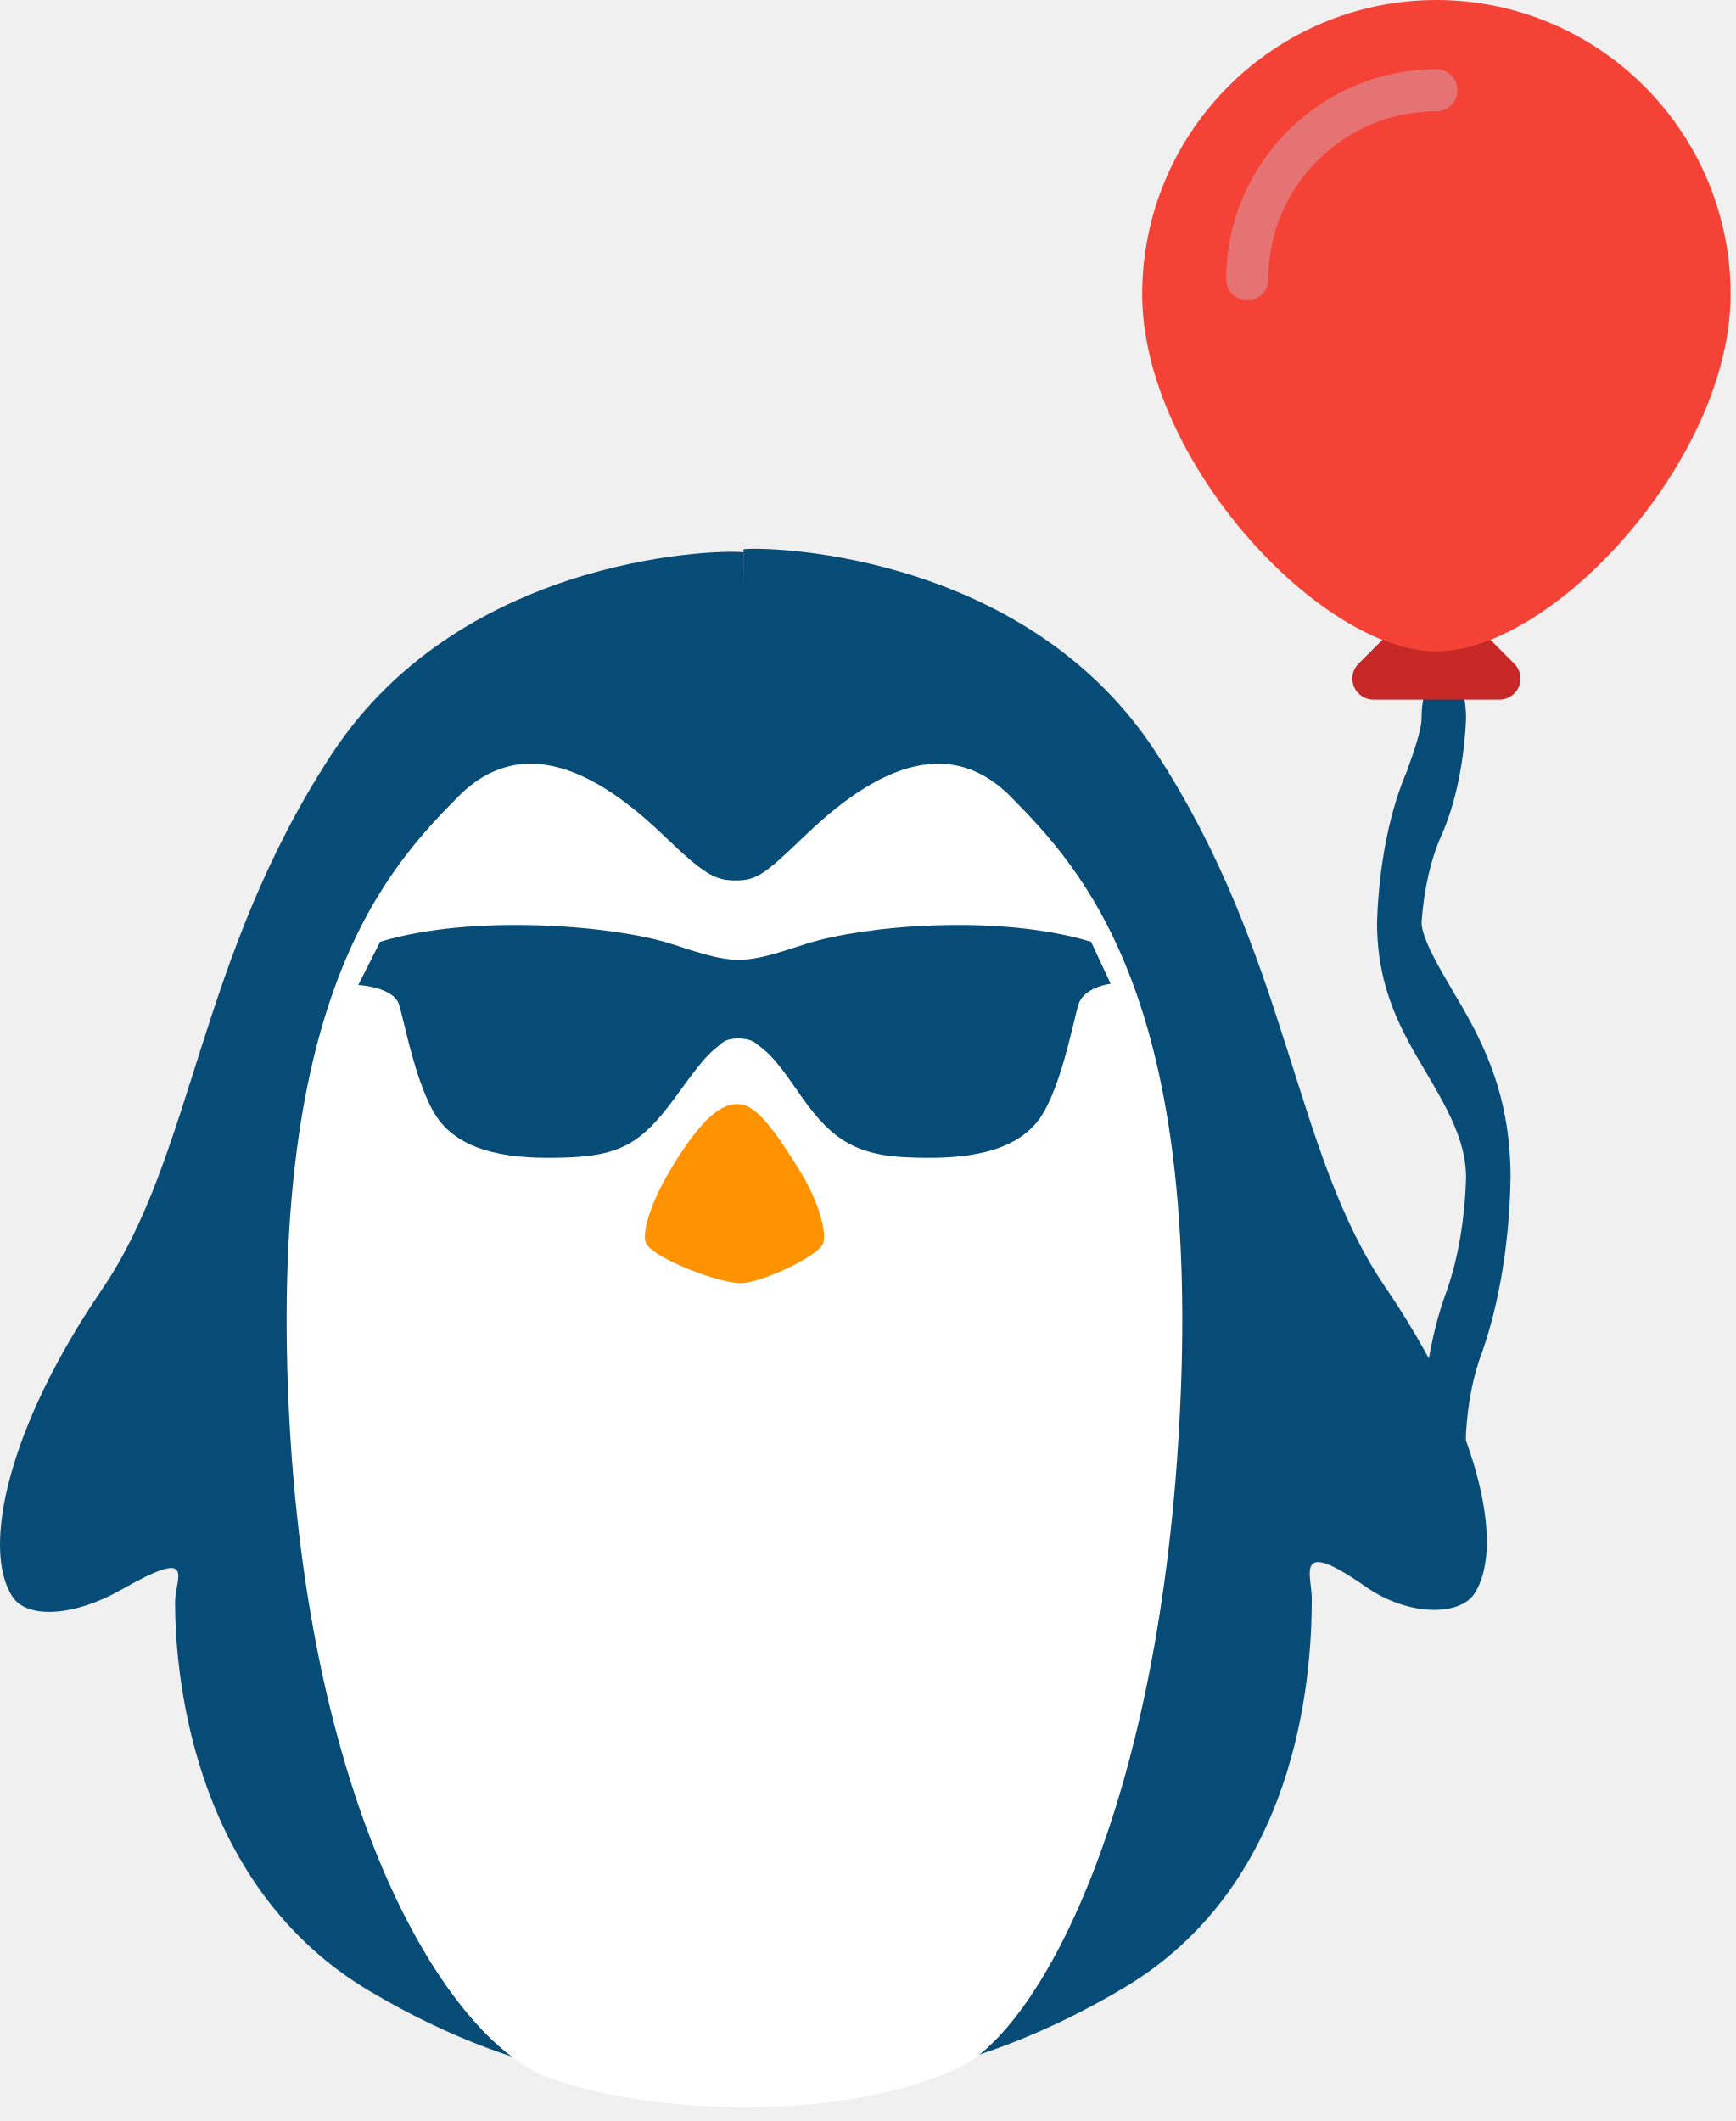
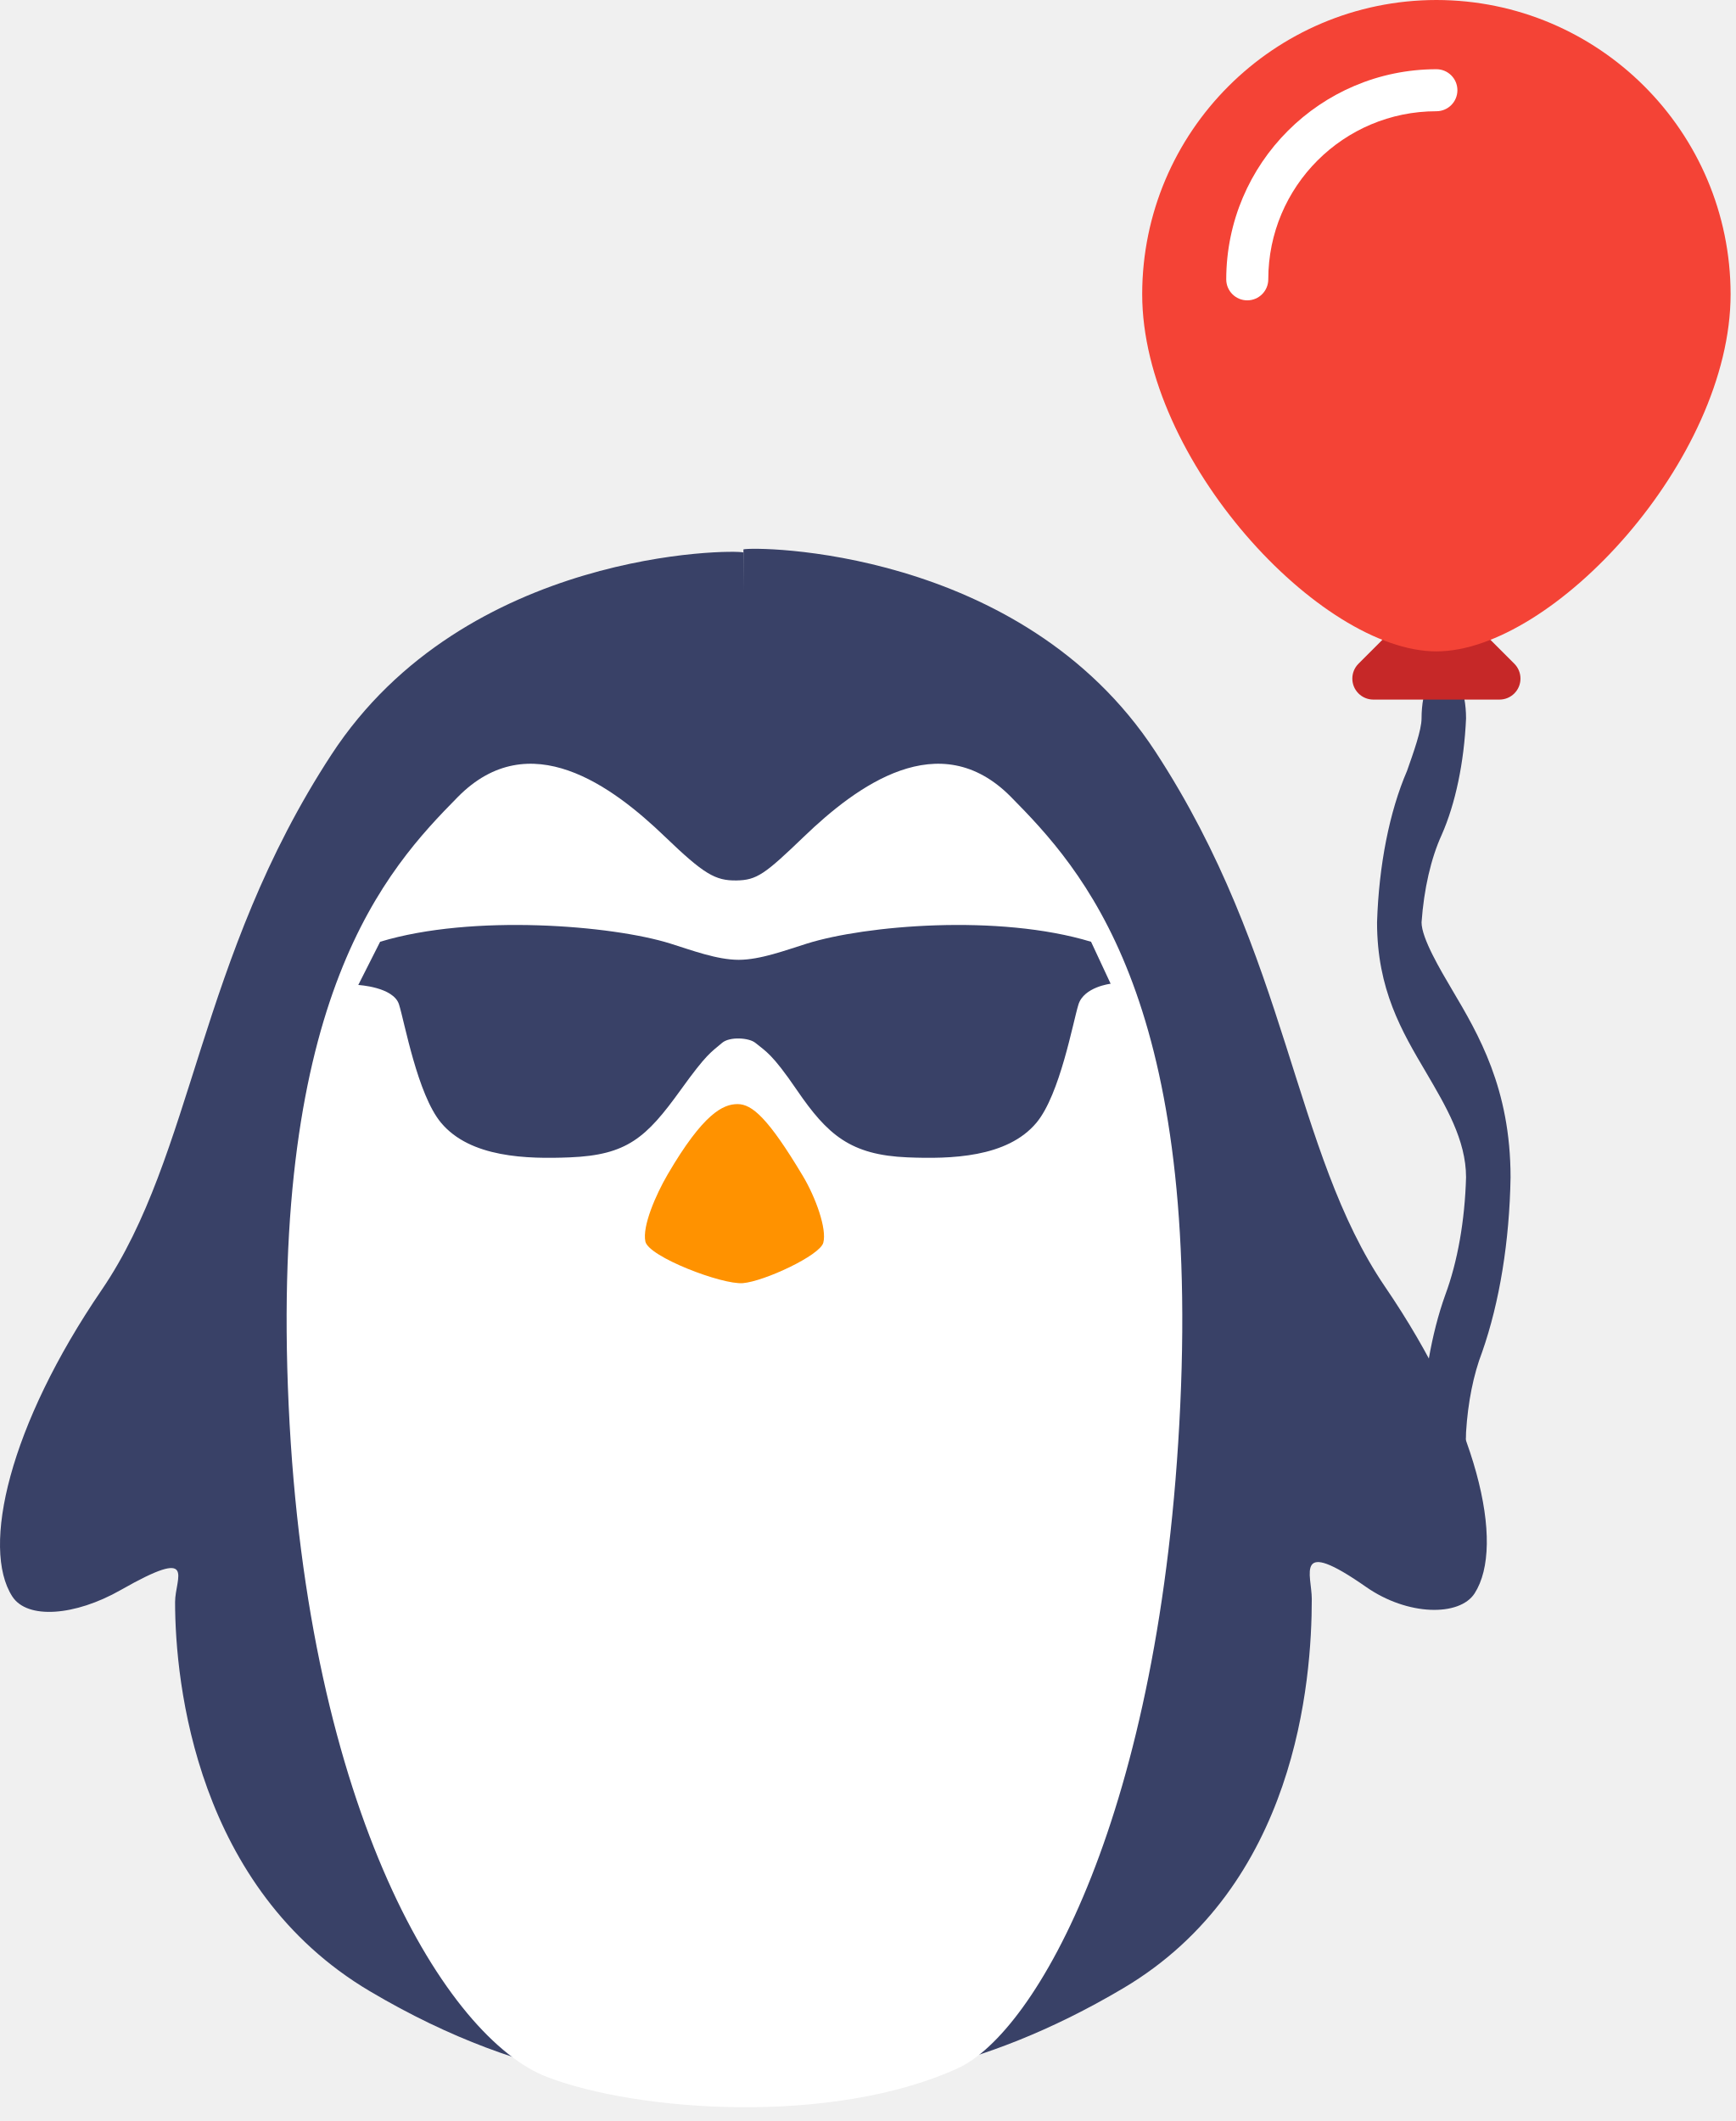
<svg xmlns="http://www.w3.org/2000/svg" width="117" height="143" viewBox="0 0 117 143" fill="none">
-   <path d="M93.378 86.764C87.138 77.614 86.922 64.491 77.884 50.666C68.846 36.84 50.766 36.84 50.118 37.041L50.13 39.844L50.11 37.246C49.462 37.041 31.386 37.041 22.348 50.87C13.31 64.7 13.094 77.819 6.854 86.969C0.61 96.119 -1.28 104.353 0.826 107.631C1.832 109.197 5.05 108.96 8.145 107.197C13.359 104.229 11.803 106.382 11.803 108.012C11.803 113.543 13.265 127.332 24.926 134.246C35.903 140.753 44.717 141.005 51.65 140.829C57.857 140.672 65.84 139.905 75.734 134.041C87.391 127.128 88.433 113.338 88.433 107.807C88.433 106.181 87.199 103.574 92.091 106.992C94.905 108.96 98.4 108.992 99.41 107.426C101.512 104.152 99.618 95.918 93.378 86.764Z" fill="#074B77" />
+   <path d="M93.378 86.764C87.138 77.614 86.922 64.491 77.884 50.666C68.846 36.84 50.766 36.84 50.118 37.041L50.13 39.844L50.11 37.246C49.462 37.041 31.386 37.041 22.348 50.87C13.31 64.7 13.094 77.819 6.854 86.969C0.61 96.119 -1.28 104.353 0.826 107.631C1.832 109.197 5.05 108.96 8.145 107.197C13.359 104.229 11.803 106.382 11.803 108.012C11.803 113.543 13.265 127.332 24.926 134.246C35.903 140.753 44.717 141.005 51.65 140.829C57.857 140.672 65.84 139.905 75.734 134.041C87.391 127.128 88.433 113.338 88.433 107.807C88.433 106.181 87.199 103.574 92.091 106.992C94.905 108.96 98.4 108.992 99.41 107.426C101.512 104.152 99.618 95.918 93.378 86.764Z" fill="#394167" />
  <path d="M48.965 137.855C48.982 137.855 48.993 137.849 49.01 137.833C48.768 137.849 48.735 137.855 48.965 137.855Z" fill="white" />
  <path d="M68.15 53.726C63.329 48.845 57.745 52.992 54.193 56.411C51.568 58.934 51.022 59.341 49.649 59.361C48.22 59.382 47.453 58.934 44.828 56.411C41.275 52.992 35.692 48.845 30.871 53.726C26.054 58.608 18.19 67.153 19.459 94.737C20.727 122.321 30.188 137.452 36.86 140.024C42.993 142.383 56.087 143.314 64.573 139.444C69.836 137.046 78.298 122.329 79.566 94.741C80.839 67.153 72.971 58.608 68.15 53.726Z" fill="white" />
  <path d="M51.239 137.836C51.25 137.847 51.261 137.853 51.272 137.853C51.475 137.853 51.447 137.847 51.239 137.836Z" fill="white" />
-   <path d="M54.407 63.615C52.958 64.067 51.251 64.712 49.797 64.712C48.344 64.712 46.633 64.067 45.188 63.615C41.284 62.391 31.858 61.602 25.626 63.495L24.153 66.409C24.153 66.409 26.522 66.537 26.898 67.717C27.273 68.898 28.141 73.781 29.727 75.69C31.697 78.059 35.54 78.147 38.41 78.031C42.277 77.875 43.565 76.71 45.89 73.481C47.642 71.047 47.9 70.975 48.679 70.311C49.192 69.874 50.496 69.959 50.923 70.311C51.618 70.883 52.026 71.011 53.713 73.481C55.78 76.506 57.326 77.875 61.193 78.031C64.063 78.147 67.902 78.059 69.876 75.69C71.462 73.781 72.334 68.902 72.705 67.717C73.081 66.533 74.873 66.325 74.873 66.325L73.553 63.495C67.316 61.602 58.315 62.391 54.407 63.615Z" fill="#074B77" />
+   <path d="M54.407 63.615C52.958 64.067 51.251 64.712 49.797 64.712C48.344 64.712 46.633 64.067 45.188 63.615C41.284 62.391 31.858 61.602 25.626 63.495L24.153 66.409C24.153 66.409 26.522 66.537 26.898 67.717C27.273 68.898 28.141 73.781 29.727 75.69C31.697 78.059 35.54 78.147 38.41 78.031C42.277 77.875 43.565 76.71 45.89 73.481C47.642 71.047 47.9 70.975 48.679 70.311C49.192 69.874 50.496 69.959 50.923 70.311C51.618 70.883 52.026 71.011 53.713 73.481C55.78 76.506 57.326 77.875 61.193 78.031C64.063 78.147 67.902 78.059 69.876 75.69C71.462 73.781 72.334 68.902 72.705 67.717C73.081 66.533 74.873 66.325 74.873 66.325L73.553 63.495C67.316 61.602 58.315 62.391 54.407 63.615Z" fill="#394167" />
  <path d="M54.126 79.287C51.789 75.381 50.701 74.439 49.722 74.439C48.744 74.439 47.409 75.075 45.011 79.179C44.198 80.575 43.292 82.675 43.507 83.703C43.721 84.731 48.675 86.628 50.082 86.511C51.522 86.39 55.271 84.645 55.501 83.789C55.756 82.856 54.988 80.73 54.126 79.287Z" fill="#FF9200" />
  <path d="M50.142 139.058C50.148 139.058 50.153 139.052 50.159 139.047C50.058 139.052 50.041 139.058 50.142 139.058Z" fill="white" />
  <path d="M57.943 100.806C55.919 98.615 53.573 100.479 52.082 102.012C50.979 103.148 50.749 103.33 50.175 103.338C49.577 103.346 49.25 103.148 48.151 102.012C46.66 100.475 44.314 98.611 42.29 100.806C40.267 102.998 36.961 106.84 37.493 119.236C38.026 131.631 43.409 135.169 46.209 136.322C48.784 137.381 51.821 137.798 55.387 136.059C57.597 134.98 62.207 131.627 62.739 119.232C63.271 106.84 59.97 103.002 57.943 100.806Z" fill="white" />
  <path d="M50.079 139.049C50.085 139.053 50.091 139.053 50.096 139.053C50.181 139.06 50.17 139.053 50.079 139.049Z" fill="white" />
-   <path d="M97.333 100C96.505 100 95.833 98.461 95.833 96.562C95.93 93.165 96.491 89.923 97.435 87.295C98.262 85.069 98.752 82.291 98.833 79.375C98.833 76.859 97.459 74.562 96.133 72.294C94.51 69.544 92.833 66.718 92.833 62.188C92.953 58.338 93.67 54.713 94.855 51.971C95.29 50.734 95.833 49.221 95.833 48.438C95.833 46.539 96.505 45 97.333 45C98.162 45 98.833 46.539 98.833 48.438C98.7 51.413 98.118 54.188 97.189 56.289C96.469 57.864 95.993 59.935 95.833 62.188C95.833 63.246 97.084 65.364 97.909 66.76C99.658 69.716 101.833 73.387 101.833 79.376C101.764 83.671 101.093 87.8 99.919 91.153C99.333 92.672 98.955 94.554 98.833 96.563C98.833 98.461 98.162 100 97.333 100Z" fill="#074B77" />
+   <path d="M97.333 100C96.505 100 95.833 98.461 95.833 96.562C95.93 93.165 96.491 89.923 97.435 87.295C98.262 85.069 98.752 82.291 98.833 79.375C98.833 76.859 97.459 74.562 96.133 72.294C94.51 69.544 92.833 66.718 92.833 62.188C92.953 58.338 93.67 54.713 94.855 51.971C95.29 50.734 95.833 49.221 95.833 48.438C95.833 46.539 96.505 45 97.333 45C98.162 45 98.833 46.539 98.833 48.438C98.7 51.413 98.118 54.188 97.189 56.289C96.469 57.864 95.993 59.935 95.833 62.188C95.833 63.246 97.084 65.364 97.909 66.76C99.658 69.716 101.833 73.387 101.833 79.376C101.764 83.671 101.093 87.8 99.919 91.153C99.333 92.672 98.955 94.554 98.833 96.563C98.833 98.461 98.162 100 97.333 100Z" fill="#394167" />
  <path d="M102.086 44.747L97.836 40.497C97.283 39.944 96.386 39.944 95.833 40.497L91.583 44.747C91.029 45.3 91.028 46.197 91.58 46.751C91.846 47.017 92.207 47.167 92.583 47.167H101.083C101.866 47.168 102.501 46.535 102.502 45.753C102.503 45.375 102.353 45.014 102.086 44.747Z" fill="#C62828" />
  <path d="M96.833 0C85.885 0.012 77.013 8.885 77 19.833C77 31 89.002 43.917 96.833 43.917C104.665 43.917 116.667 30.999 116.667 19.833C116.654 8.885 107.782 0.012 96.833 0Z" fill="#F44336" />
-   <path d="M84.083 20.25C83.301 20.25 82.666 19.616 82.666 18.833C82.676 11.013 89.013 4.676 96.833 4.667C97.616 4.667 98.25 5.301 98.25 6.083C98.25 6.866 97.616 7.5 96.833 7.5C90.574 7.5 85.5 12.574 85.5 18.833C85.5 19.616 84.866 20.25 84.083 20.25Z" fill="#E57373" />
+   <path d="M84.083 20.25C83.301 20.25 82.666 19.616 82.666 18.833C82.676 11.013 89.013 4.676 96.833 4.667C97.616 4.667 98.25 5.301 98.25 6.083C98.25 6.866 97.616 7.5 96.833 7.5C90.574 7.5 85.5 12.574 85.5 18.833C85.5 19.616 84.866 20.25 84.083 20.25Z" fill="#FFF" />
</svg>
